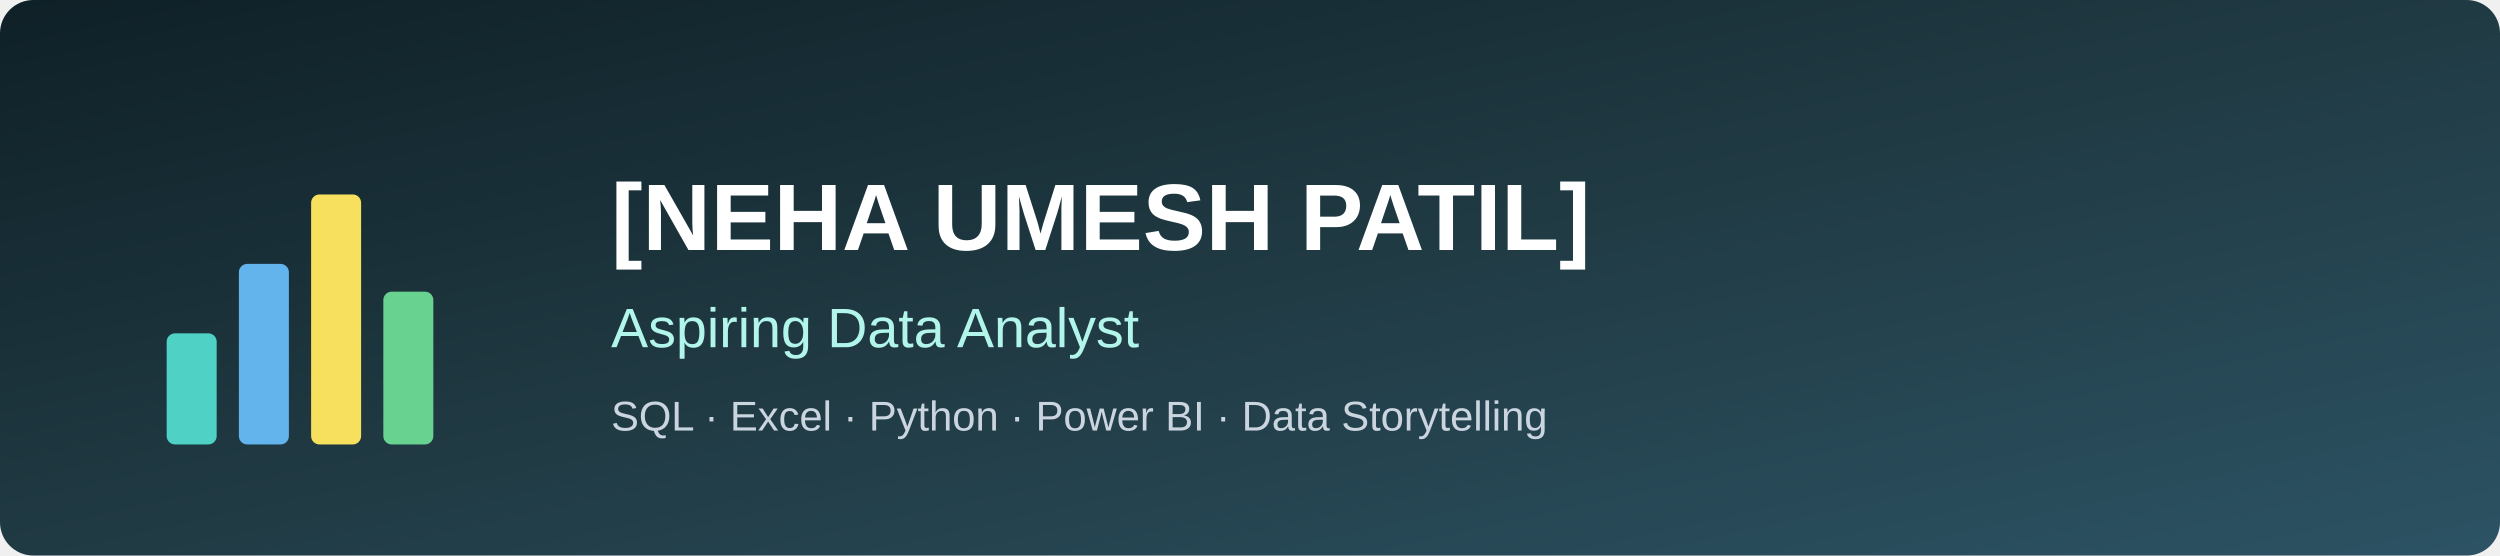
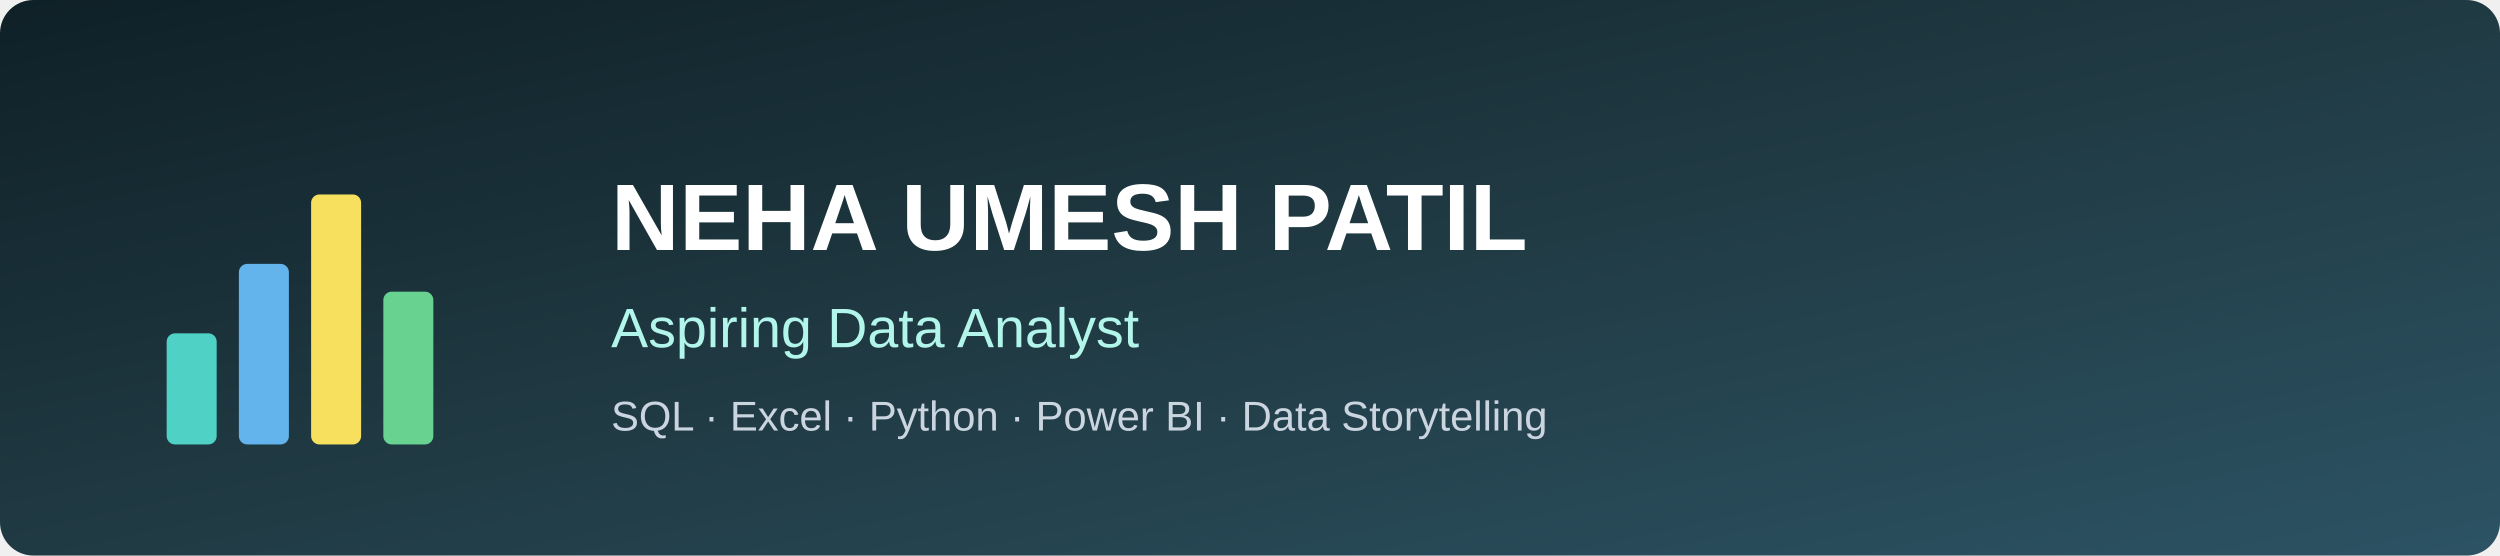
<svg xmlns="http://www.w3.org/2000/svg" width="900" height="200" viewBox="0 0 900 200">
  <defs>
    <linearGradient id="bg" x1="0%" y1="0%" x2="100%" y2="100%">
      <stop offset="0%" stop-color="#0f2027" />
      <stop offset="50%" stop-color="#203a43" />
      <stop offset="100%" stop-color="#2c5364" />
    </linearGradient>
  </defs>
  <rect width="900" height="200" rx="12" fill="url(#bg)" />
  <g transform="translate(60,60)">
    <rect x="0" y="60" width="18" height="40" rx="3" fill="#4FD1C5" />
    <rect x="26" y="35" width="18" height="65" rx="3" fill="#63B3ED" />
    <rect x="52" y="10" width="18" height="90" rx="3" fill="#F6E05E" />
    <rect x="78" y="45" width="18" height="55" rx="3" fill="#68D391" />
  </g>
  <text x="220" y="90" font-family="Verdana, Arial, sans-serif" font-size="34" font-weight="bold" fill="#FFFFFF">
-     [NEHA UMESH PATIL]
+     NEHA UMESH PATIL
  </text>
  <text x="220" y="125" font-family="Verdana, Arial, sans-serif" font-size="20" fill="#B2F5EA">
    Aspiring Data Analyst
  </text>
  <text x="220" y="155" font-family="Verdana, Arial, sans-serif" font-size="15" fill="#CBD5E0">
    SQL · Excel · Python · Power BI · Data Storytelling
  </text>
</svg>
